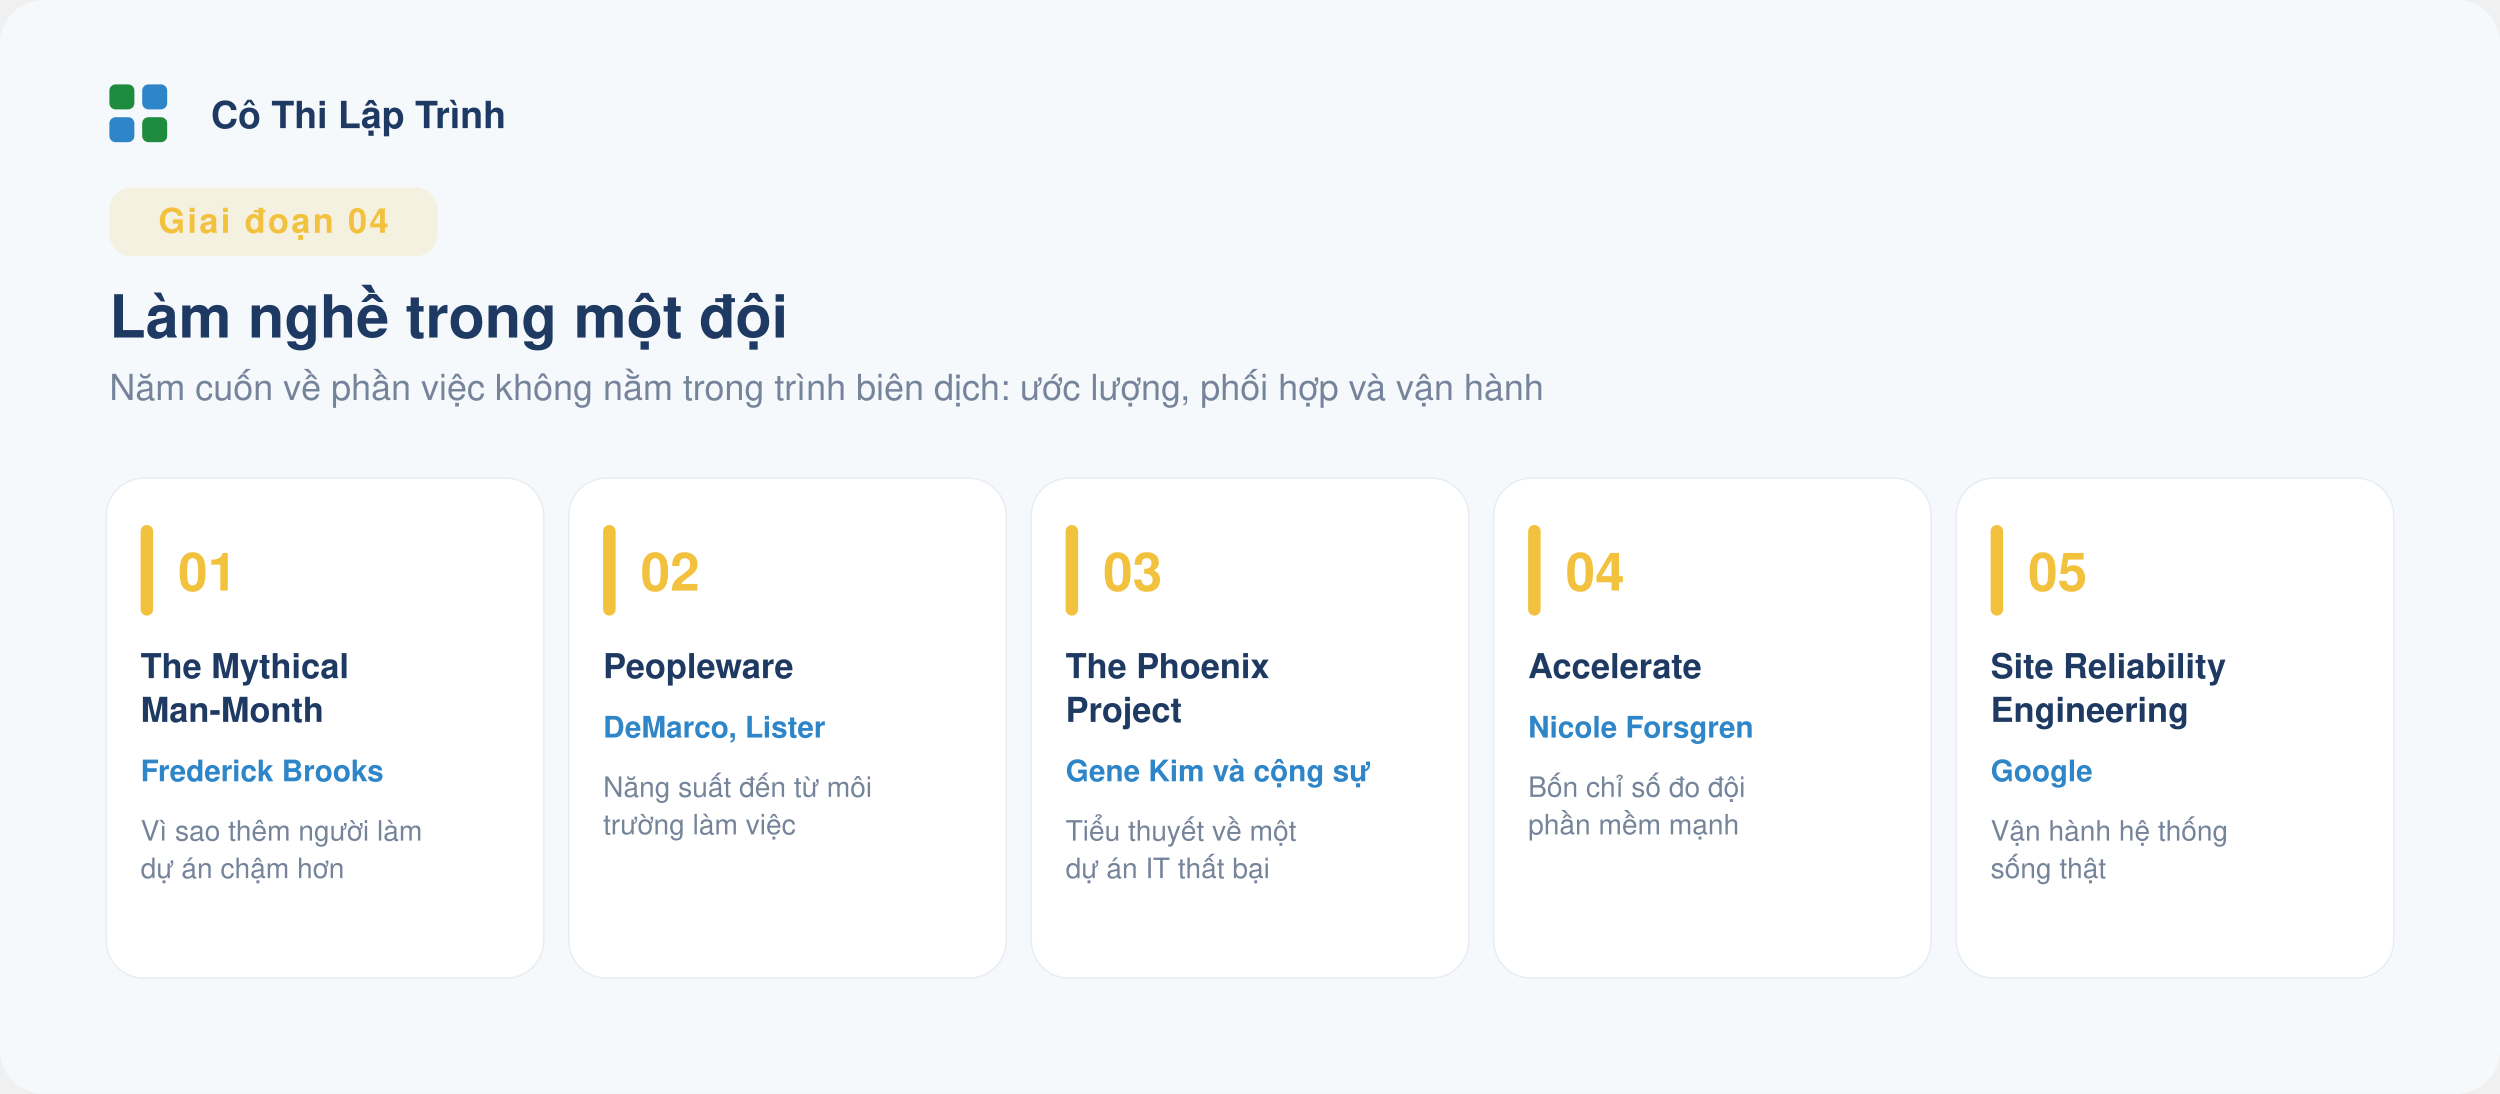
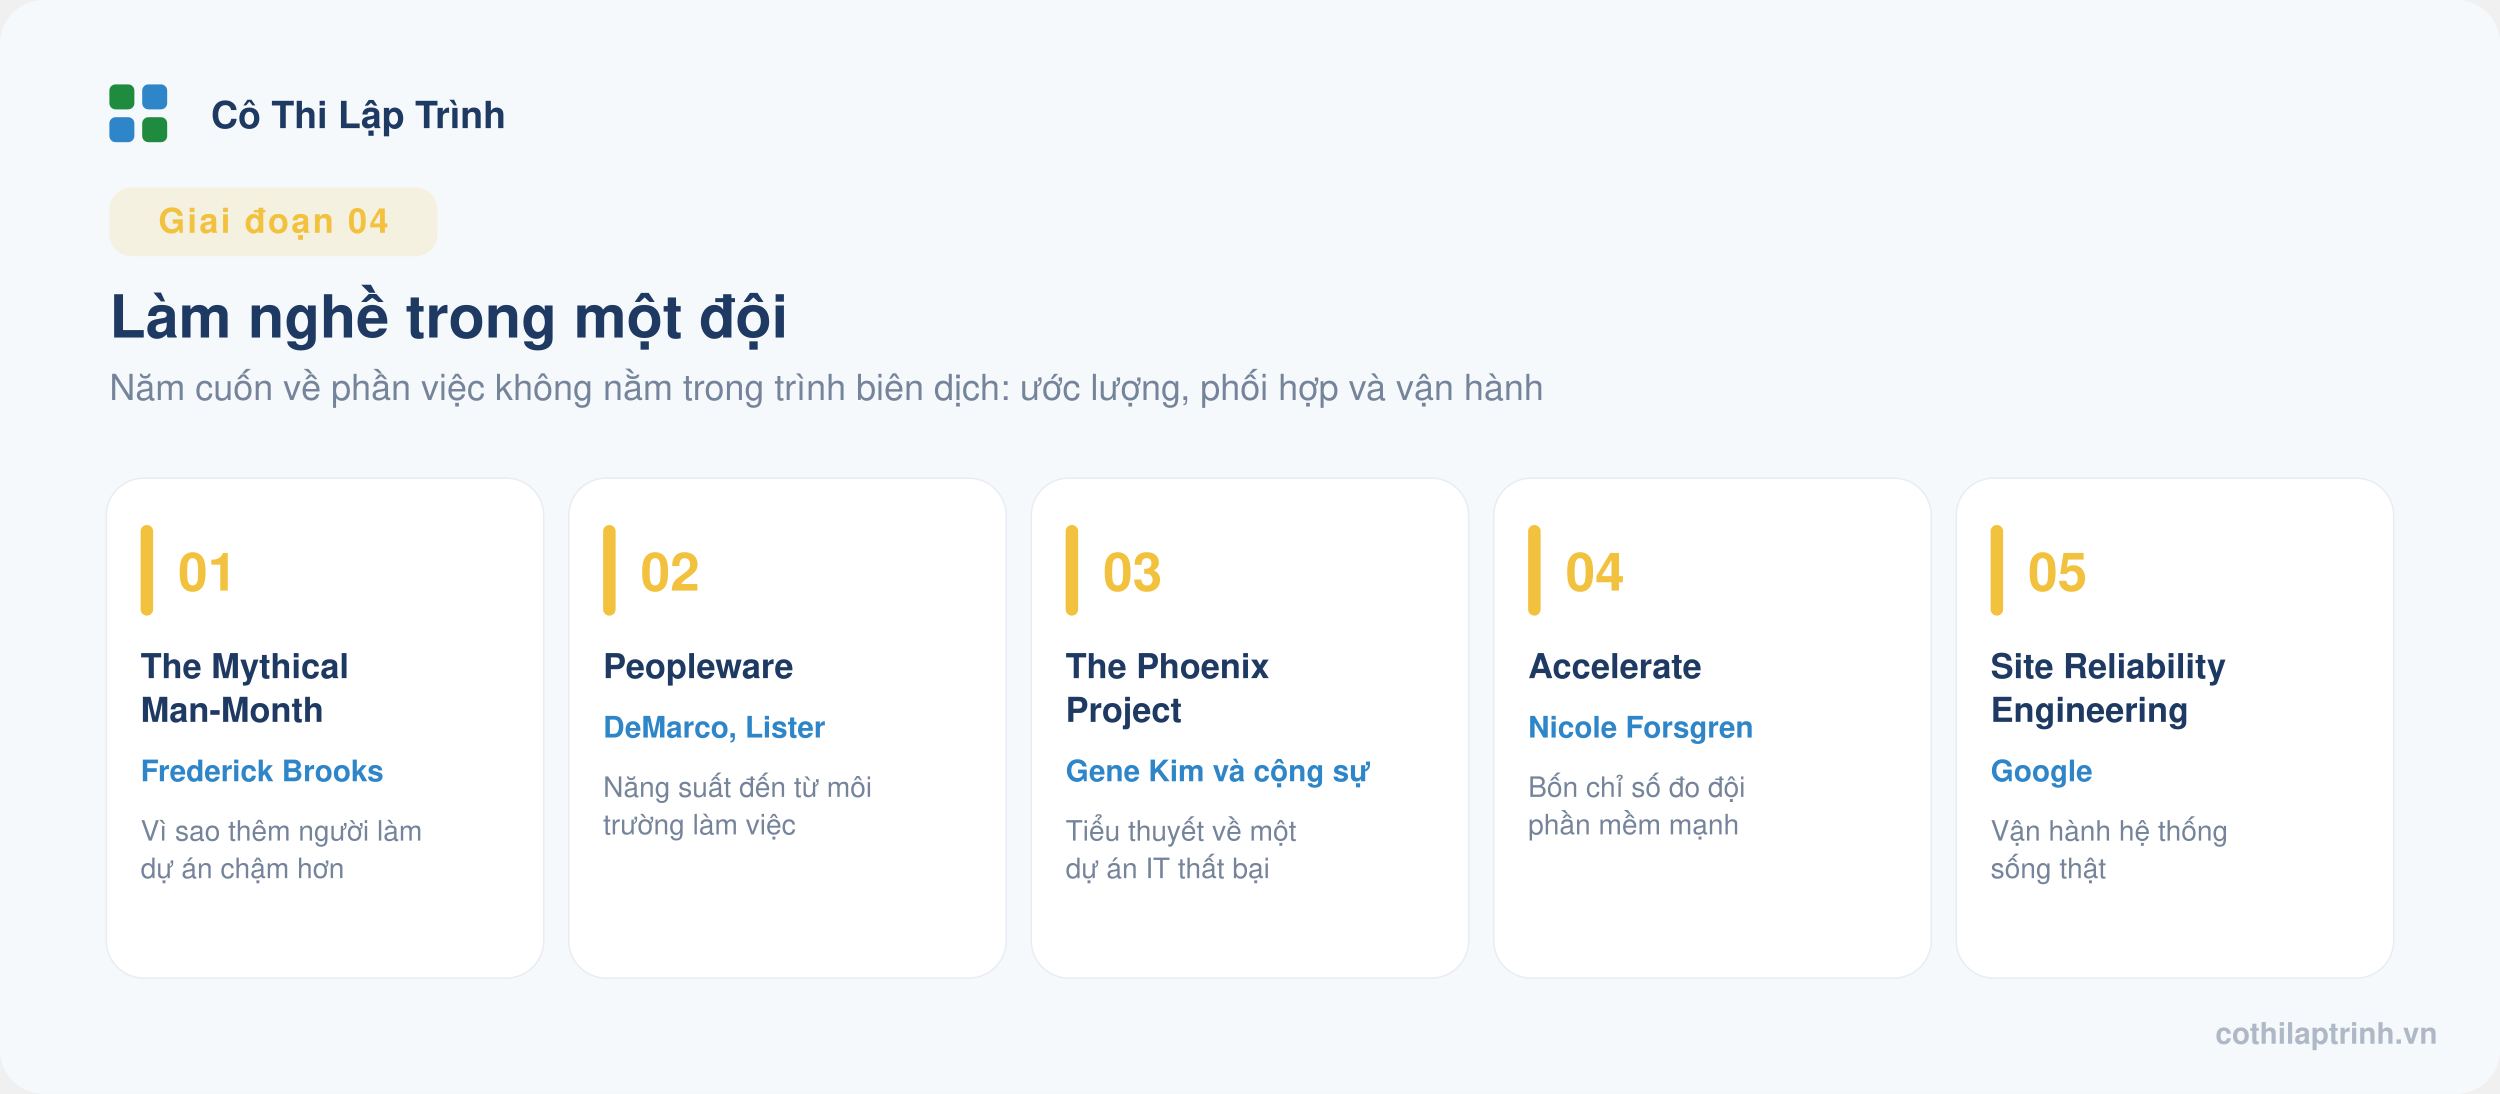
<svg xmlns="http://www.w3.org/2000/svg" viewBox="0 0 1600 700" width="1600" height="700" font-family="Helvetica Neue, Helvetica, Arial, sans-serif">
  <rect x="0" y="0" width="1600" height="700" rx="28" fill="#f6f9fc" />
  <rect x="70" y="54" width="16" height="16" rx="4" fill="#1f8b3f" />
  <rect x="91" y="54" width="16" height="16" rx="4" fill="#2e86c9" />
  <rect x="70" y="75" width="16" height="16" rx="4" fill="#2e86c9" />
  <rect x="91" y="75" width="16" height="16" rx="4" fill="#1f8b3f" />
  <text x="135" y="82" font-size="24" fill="#1E3A63" font-weight="700" text-anchor="start">Cô Thi Lập Trình</text>
  <rect x="70" y="120" width="210" height="44" rx="14" fill="#F2C13D" opacity="0.14" />
  <text x="175" y="149" font-size="22" fill="#F2C13D" font-weight="800" text-anchor="middle" letter-spacing="1.5">Giai đoạn 04</text>
  <text x="70" y="216" font-size="38" fill="#1E3A63" font-weight="800" text-anchor="start">Làm nghề trong một đội</text>
  <text x="70" y="256" font-size="23" fill="#75849a" font-weight="400" text-anchor="start">Năm cuốn về phần việc không nằm trong trình biên dịch: ước lượng, phối hợp và vận hành</text>
  <rect x="68" y="306" width="280" height="320" rx="24" fill="#ffffff" stroke="#e9ecf2" />
  <rect x="90" y="336" width="8" height="58" rx="4" fill="#F2C13D" />
  <text x="114" y="378" font-size="34" fill="#F2C13D" font-weight="800" text-anchor="start">01</text>
  <text x="90" y="434" font-size="22" fill="#1E3A63" font-weight="700" text-anchor="start">The Mythical</text>
  <text x="90" y="462" font-size="22" fill="#1E3A63" font-weight="700" text-anchor="start">Man-Month</text>
  <text x="90" y="500" font-size="19" fill="#2e86c9" font-weight="600" text-anchor="start">Frederick Brooks</text>
  <text x="90" y="538" font-size="18" fill="#75849a" font-weight="400" text-anchor="start">Vì sao thêm người làm</text>
  <text x="90" y="562" font-size="18" fill="#75849a" font-weight="400" text-anchor="start">dự án chậm hơn</text>
  <rect x="364" y="306" width="280" height="320" rx="24" fill="#ffffff" stroke="#e9ecf2" />
  <rect x="386" y="336" width="8" height="58" rx="4" fill="#F2C13D" />
  <text x="410" y="378" font-size="34" fill="#F2C13D" font-weight="800" text-anchor="start">02</text>
  <text x="386" y="434" font-size="22" fill="#1E3A63" font-weight="700" text-anchor="start">Peopleware</text>
  <text x="386" y="472" font-size="19" fill="#2e86c9" font-weight="600" text-anchor="start">DeMarco, Lister</text>
  <text x="386" y="510" font-size="18" fill="#75849a" font-weight="400" text-anchor="start">Năng suất đến từ môi</text>
  <text x="386" y="534" font-size="18" fill="#75849a" font-weight="400" text-anchor="start">trường làm việc</text>
  <rect x="660" y="306" width="280" height="320" rx="24" fill="#ffffff" stroke="#e9ecf2" />
  <rect x="682" y="336" width="8" height="58" rx="4" fill="#F2C13D" />
  <text x="706" y="378" font-size="34" fill="#F2C13D" font-weight="800" text-anchor="start">03</text>
  <text x="682" y="434" font-size="22" fill="#1E3A63" font-weight="700" text-anchor="start">The Phoenix</text>
  <text x="682" y="462" font-size="22" fill="#1E3A63" font-weight="700" text-anchor="start">Project</text>
  <text x="682" y="500" font-size="19" fill="#2e86c9" font-weight="600" text-anchor="start">Gene Kim và cộng sự</text>
  <text x="682" y="538" font-size="18" fill="#75849a" font-weight="400" text-anchor="start">Tiểu thuyết về một</text>
  <text x="682" y="562" font-size="18" fill="#75849a" font-weight="400" text-anchor="start">dự án IT thất bại</text>
  <rect x="956" y="306" width="280" height="320" rx="24" fill="#ffffff" stroke="#e9ecf2" />
  <rect x="978" y="336" width="8" height="58" rx="4" fill="#F2C13D" />
  <text x="1002" y="378" font-size="34" fill="#F2C13D" font-weight="800" text-anchor="start">04</text>
  <text x="978" y="434" font-size="22" fill="#1E3A63" font-weight="700" text-anchor="start">Accelerate</text>
  <text x="978" y="472" font-size="19" fill="#2e86c9" font-weight="600" text-anchor="start">Nicole Forsgren</text>
  <text x="978" y="510" font-size="18" fill="#75849a" font-weight="400" text-anchor="start">Bốn chỉ số đo đội</text>
  <text x="978" y="534" font-size="18" fill="#75849a" font-weight="400" text-anchor="start">phần mềm mạnh</text>
  <rect x="1252" y="306" width="280" height="320" rx="24" fill="#ffffff" stroke="#e9ecf2" />
  <rect x="1274" y="336" width="8" height="58" rx="4" fill="#F2C13D" />
  <text x="1298" y="378" font-size="34" fill="#F2C13D" font-weight="800" text-anchor="start">05</text>
  <text x="1274" y="434" font-size="22" fill="#1E3A63" font-weight="700" text-anchor="start">Site Reliability</text>
  <text x="1274" y="462" font-size="22" fill="#1E3A63" font-weight="700" text-anchor="start">Engineering</text>
  <text x="1274" y="500" font-size="19" fill="#2e86c9" font-weight="600" text-anchor="start">Google</text>
  <text x="1274" y="538" font-size="18" fill="#75849a" font-weight="400" text-anchor="start">Vận hành hệ thống</text>
  <text x="1274" y="562" font-size="18" fill="#75849a" font-weight="400" text-anchor="start">sống thật</text>
+   <text x="1560" y="668" font-size="19" fill="#75849a" font-weight="700" text-anchor="end" opacity="0.55">cothilaptrinh.vn</text>
</svg>
